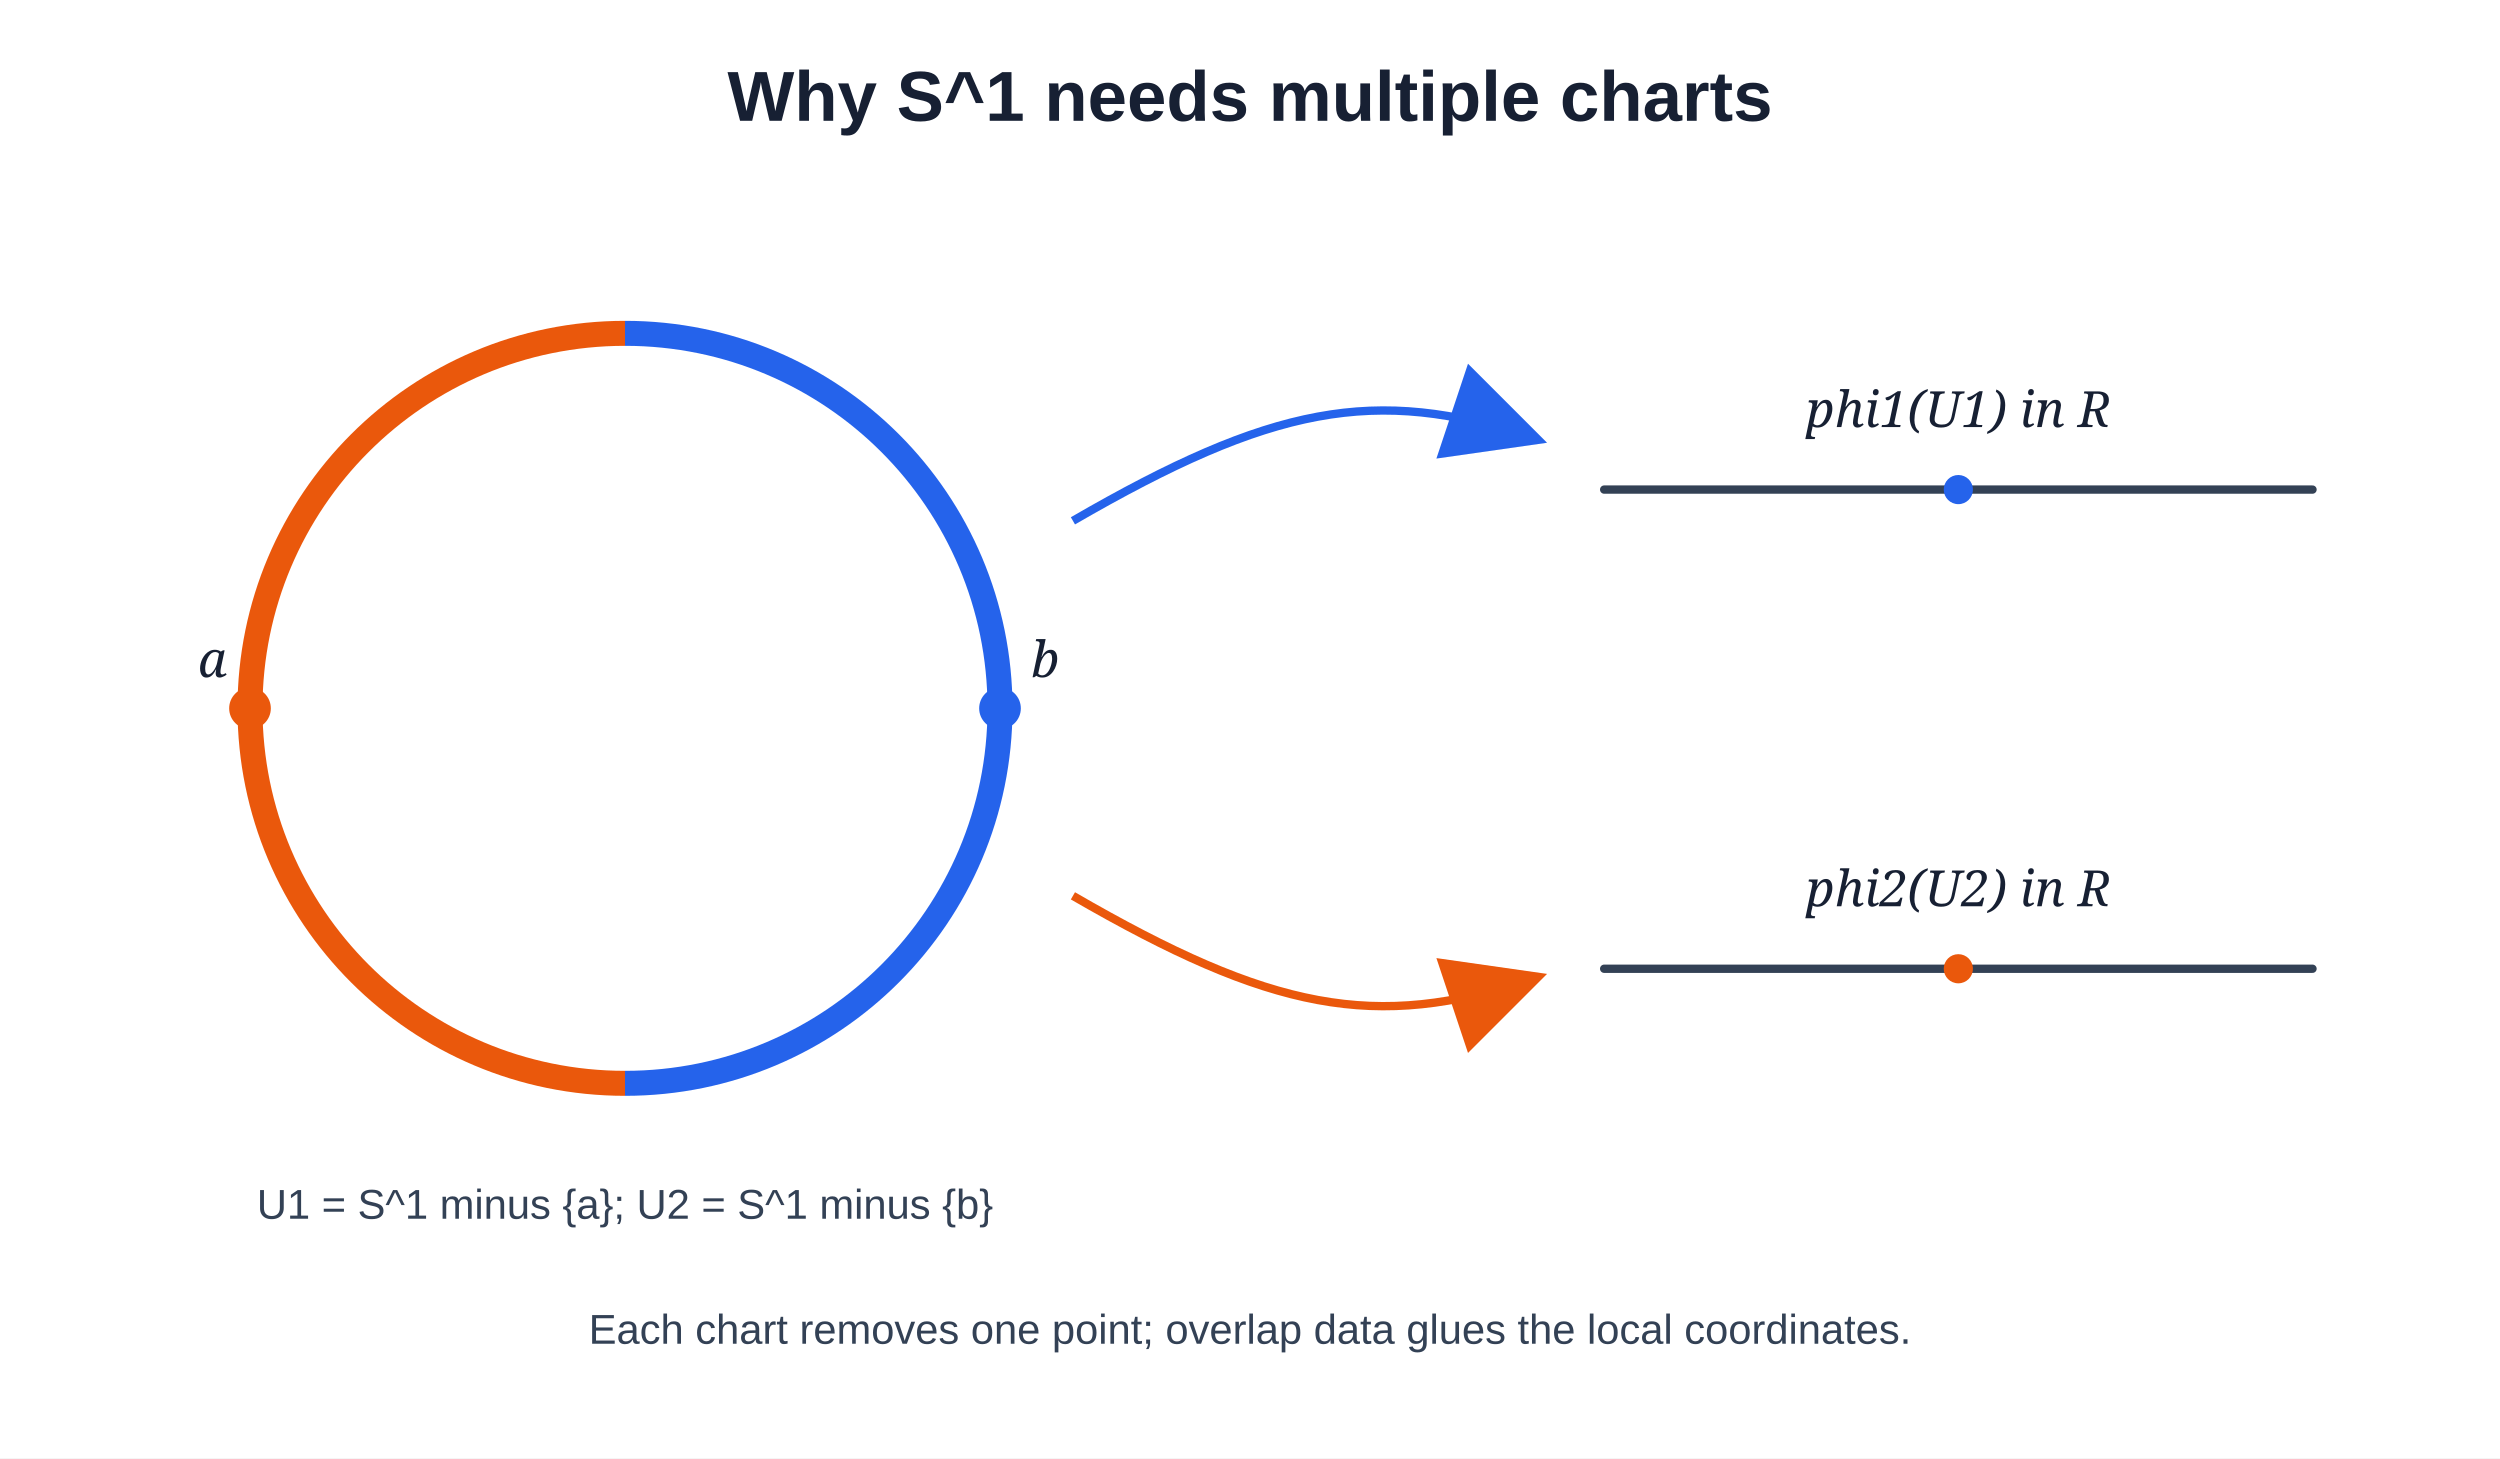
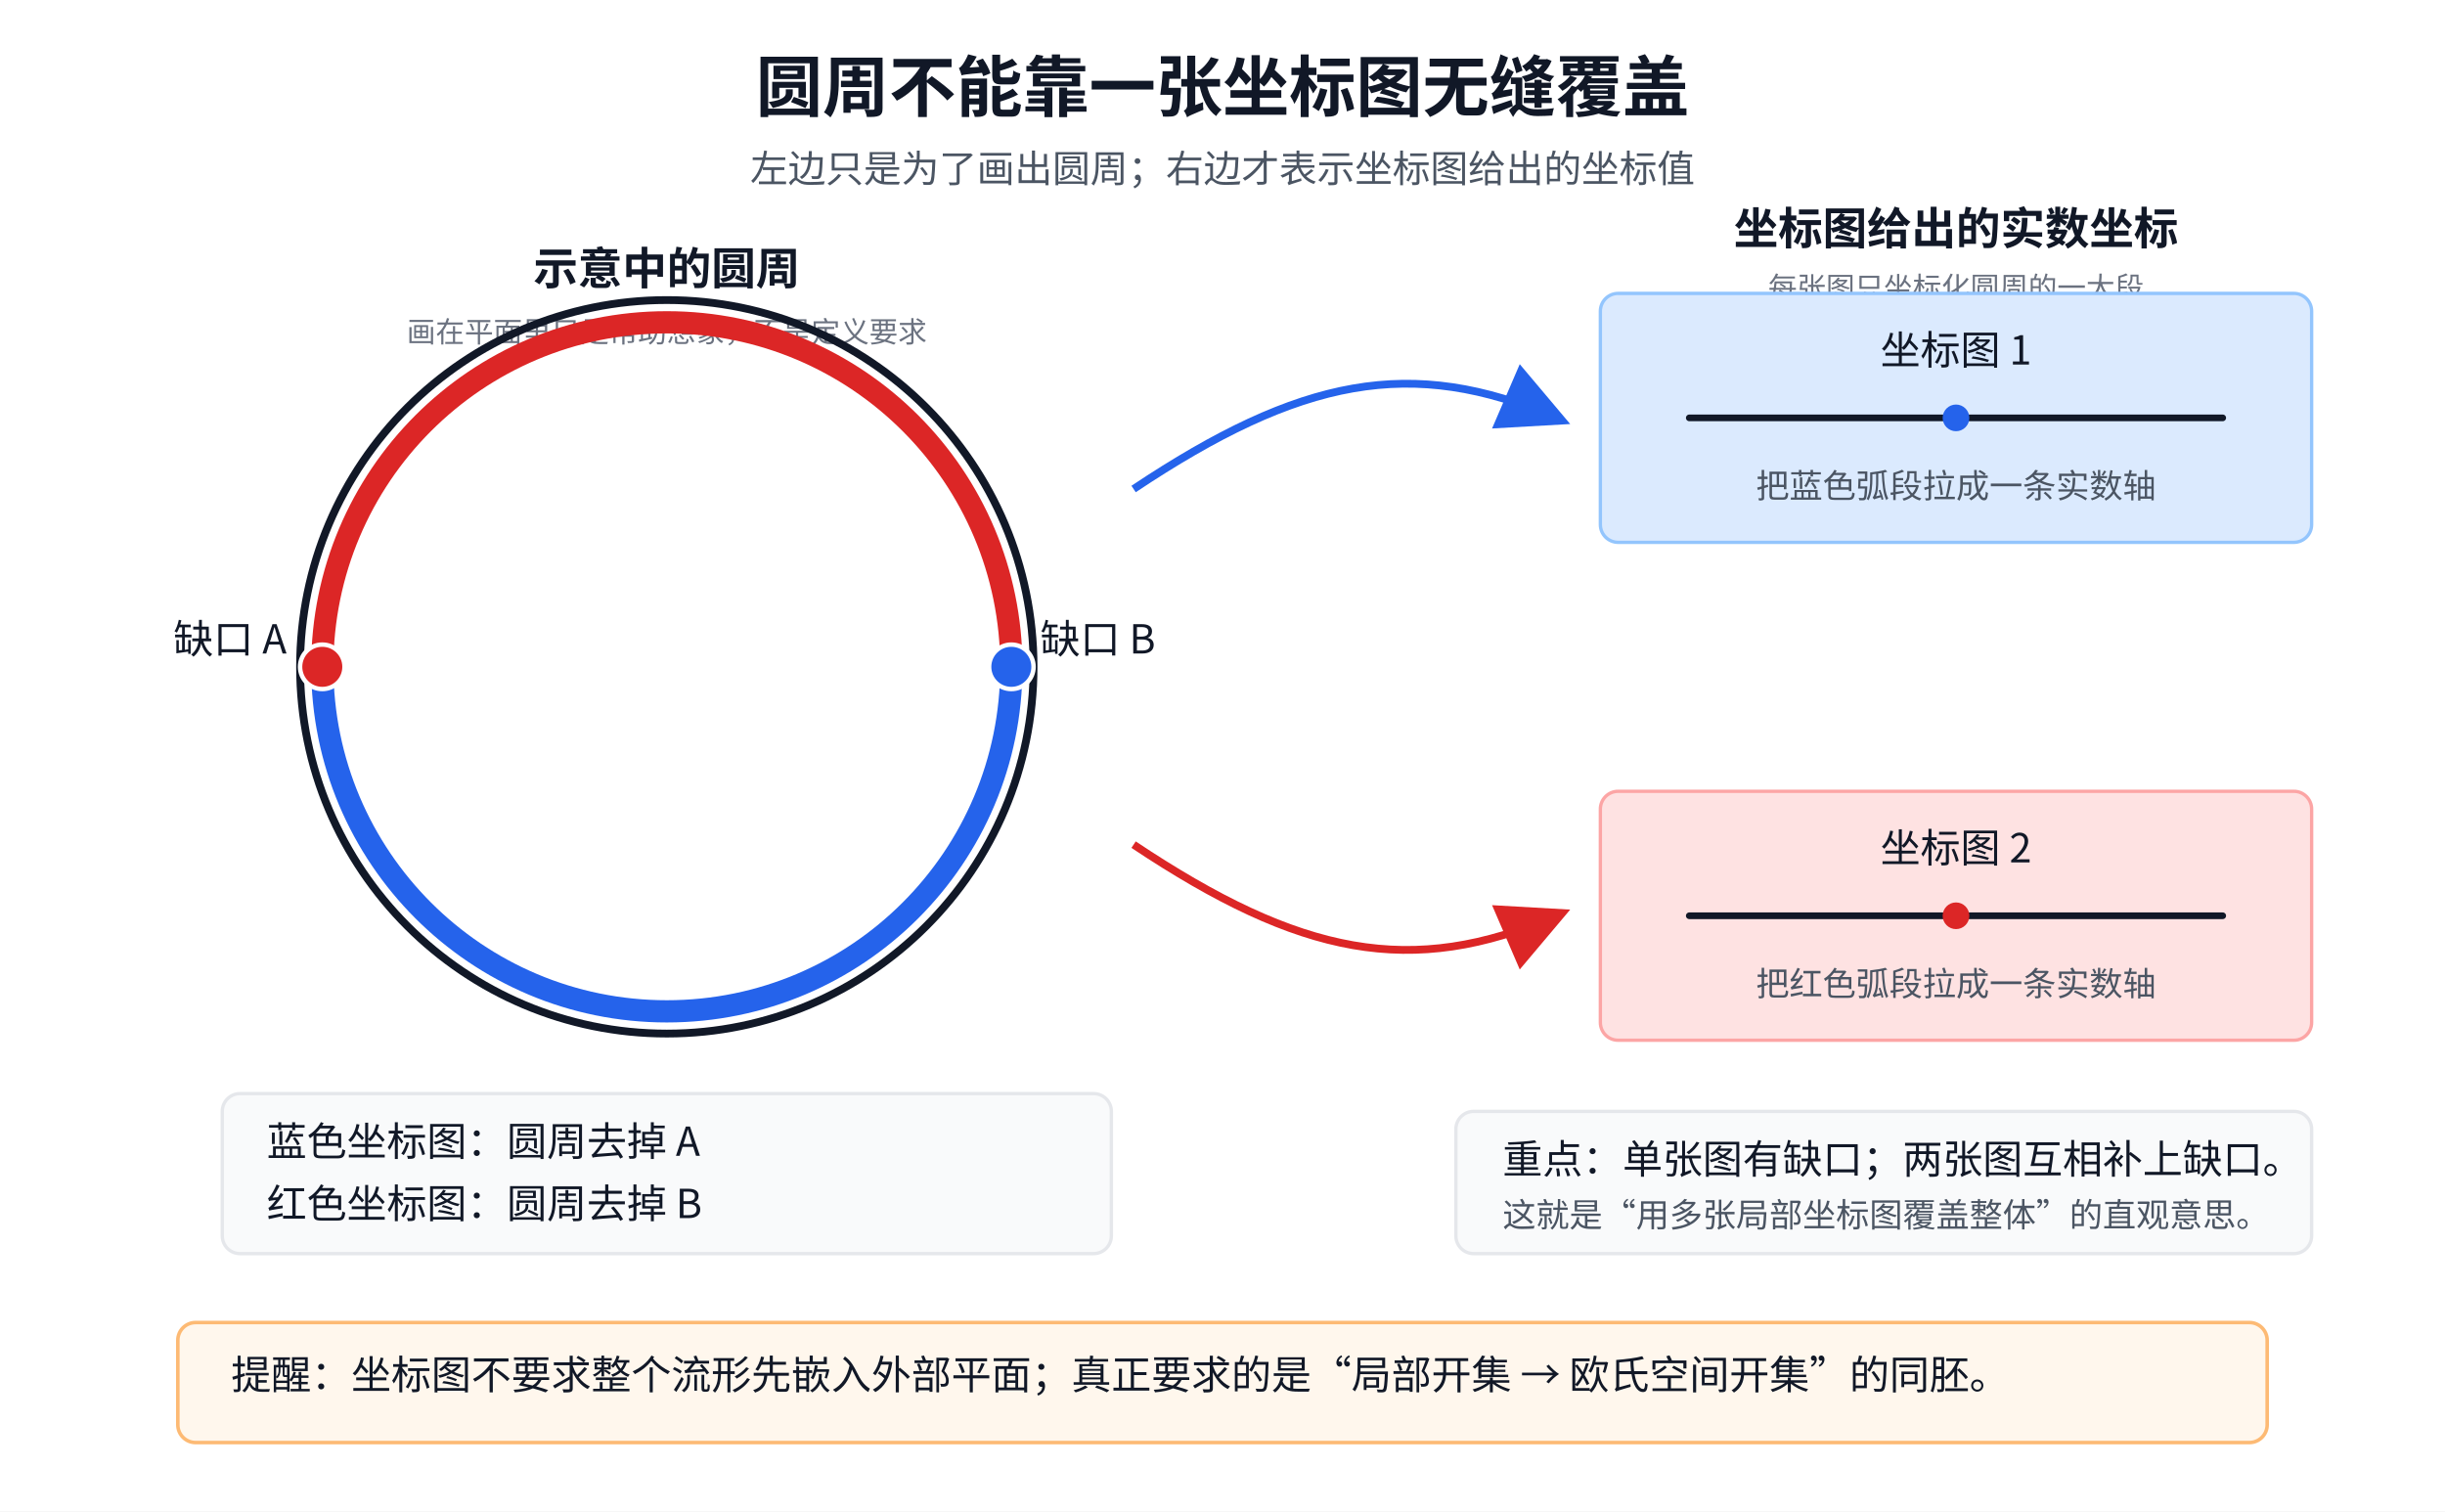
- <svg xmlns="http://www.w3.org/2000/svg" viewBox="0 0 1200 700" role="img" aria-labelledby="title desc">
+ <svg xmlns="http://www.w3.org/2000/svg" width="1100" height="680" viewBox="0 0 1100 680" role="img" aria-labelledby="title desc">
  <defs>
-     <marker id="b" markerWidth="12" markerHeight="12" refX="10" refY="6" orient="auto">
-       <path d="M0 0l12 6-12 6z" fill="#2563eb" />
+     <marker id="arrow-blue" markerWidth="9" markerHeight="9" refX="7" refY="4.5" orient="auto">
+       <path d="M0,0 L9,4.5 L0,9 Z" fill="#2563eb" />
    </marker>
-     <marker id="o" markerWidth="12" markerHeight="12" refX="10" refY="6" orient="auto">
-       <path d="M0 0l12 6-12 6z" fill="#ea580c" />
+     <marker id="arrow-red" markerWidth="9" markerHeight="9" refX="7" refY="4.5" orient="auto">
+       <path d="M0,0 L9,4.5 L0,9 Z" fill="#dc2626" />
    </marker>
-     <style>.t{font:700 34px Arial,sans-serif;fill:#172033}.s{font:20px Arial,sans-serif;fill:#334155}.m{font:italic 24px Georgia,serif;fill:#172033}.line{fill:none;stroke:#334155;stroke-width:4;stroke-linecap:round}</style>
+     <style>
+       .text { font-family: "Microsoft YaHei", "Noto Sans CJK SC", Arial, sans-serif; fill: #111827; }
+       .title { font-size: 30px; font-weight: 700; }
+       .subtitle { font-size: 17px; fill: #4b5563; }
+       .section { font-size: 20px; font-weight: 700; }
+       .label { font-size: 18px; }
+       .small { font-size: 15px; fill: #4b5563; }
+       .tiny { font-size: 13px; fill: #6b7280; }
+       .circle-base { fill: none; stroke: #111827; stroke-width: 3.5; }
+       .blue { fill: none; stroke: #2563eb; stroke-width: 10; stroke-linecap: round; }
+       .red { fill: none; stroke: #dc2626; stroke-width: 10; stroke-linecap: round; }
+       .axis { stroke: #111827; stroke-width: 3; stroke-linecap: round; }
+       .blue-soft { fill: #dbeafe; stroke: #93c5fd; stroke-width: 1.5; }
+       .red-soft { fill: #fee2e2; stroke: #fca5a5; stroke-width: 1.5; }
+       .point { stroke: #ffffff; stroke-width: 2; }
+       .note { fill: #f9fafb; stroke: #e5e7eb; stroke-width: 1.5; }
+       .warning { fill: #fff7ed; stroke: #fdba74; stroke-width: 1.6; }
+     </style>
  </defs>
-   <rect width="1200" height="700" fill="white" />
-   <text x="600" y="58" text-anchor="middle" class="t">Why S^1 needs multiple charts</text>
-   <circle cx="300" cy="340" r="180" class="line" />
-   <path d="M300 160A180 180 0 0 1 300 520" fill="none" stroke="#2563eb" stroke-width="12" />
-   <path d="M300 520A180 180 0 0 1 300 160" fill="none" stroke="#ea580c" stroke-width="12" />
-   <circle cx="120" cy="340" r="10" fill="#ea580c" />
-   <circle cx="480" cy="340" r="10" fill="#2563eb" />
-   <text x="95" y="325" class="m">a</text>
-   <text x="495" y="325" class="m">b</text>
-   <text x="300" y="585" text-anchor="middle" class="s">U1 = S^1 minus {a}; U2 = S^1 minus {b}</text>
-   <path d="M515 250C610 195 660 185 735 210" fill="none" stroke="#2563eb" stroke-width="4" marker-end="url(#b)" />
-   <path d="M515 430C610 485 660 495 735 470" fill="none" stroke="#ea580c" stroke-width="4" marker-end="url(#o)" />
-   <line x1="770" y1="235" x2="1110" y2="235" class="line" />
-   <line x1="770" y1="465" x2="1110" y2="465" class="line" />
-   <circle cx="940" cy="235" r="7" fill="#2563eb" />
-   <circle cx="940" cy="465" r="7" fill="#ea580c" />
-   <text x="940" y="205" text-anchor="middle" class="m">phi1(U1) in R</text>
-   <text x="940" y="435" text-anchor="middle" class="m">phi2(U2) in R</text>
-   <text x="600" y="645" text-anchor="middle" class="s">Each chart removes one point; overlap data glues the local coordinates.</text>
+   <rect width="1100" height="680" fill="#ffffff" />
+   <text x="550" y="50" text-anchor="middle" class="text title">圆周不能靠一张坐标图无缝覆盖</text>
+   <text x="550" y="82" text-anchor="middle" class="text subtitle">左边只是为了画出圆周；右边才表示坐标图给出的坐标值</text>
+   <text x="300" y="128" text-anchor="middle" class="text section">示意中的圆周</text>
+   <text x="300" y="154" text-anchor="middle" class="text tiny">画在平面里只是帮助想象，不是定义要求</text>
+   <circle cx="300" cy="300" r="165" class="circle-base" />
+   <path d="M455,300 A155,155 0 1 1 145,300" class="blue" />
+   <path d="M145,300 A155,155 0 1 1 455,300" class="red" />
+   <circle cx="145" cy="300" r="10" fill="#dc2626" class="point" />
+   <circle cx="455" cy="300" r="10" fill="#2563eb" class="point" />
+   <text x="78" y="294" class="text label">缺口 A</text>
+   <text x="468" y="294" class="text label">缺口 B</text>
+   <rect x="100" y="492" width="400" height="72" rx="8" class="note" />
+   <text x="120" y="520" class="text label">蓝色坐标图：圆周去掉 A</text>
+   <text x="120" y="548" class="text label">红色坐标图：圆周去掉 B</text>
+   <path d="M510,220 C585,170 635,160 700,188" fill="none" stroke="#2563eb" stroke-width="3.5" marker-end="url(#arrow-blue)" />
+   <path d="M510,380 C585,430 635,440 700,412" fill="none" stroke="#dc2626" stroke-width="3.5" marker-end="url(#arrow-red)" />
+   <text x="880" y="110" text-anchor="middle" class="text section">坐标图给出的实数坐标</text>
+   <text x="880" y="134" text-anchor="middle" class="text tiny">每张图只坐标化圆周的一大段</text>
+   <rect x="720" y="132" width="320" height="112" rx="8" class="blue-soft" />
+   <line x1="760" y1="188" x2="1000" y2="188" class="axis" />
+   <circle cx="880" cy="188" r="6" fill="#2563eb" />
+   <text x="880" y="164" text-anchor="middle" class="text label">坐标图 1</text>
+   <text x="880" y="224" text-anchor="middle" class="text small">把蓝色弧段拉成一条实数轴</text>
+   <rect x="720" y="356" width="320" height="112" rx="8" class="red-soft" />
+   <line x1="760" y1="412" x2="1000" y2="412" class="axis" />
+   <circle cx="880" cy="412" r="6" fill="#dc2626" />
+   <text x="880" y="388" text-anchor="middle" class="text label">坐标图 2</text>
+   <text x="880" y="448" text-anchor="middle" class="text small">把红色弧段拉成一条实数轴</text>
+   <rect x="655" y="500" width="385" height="64" rx="8" class="note" />
+   <text x="676" y="528" class="text label">重点：单张图有缺口；两张图互相补上缺口。</text>
+   <text x="676" y="552" class="text small">这就是“用多张局部坐标图覆盖整体”的直观意思。</text>
+   <rect x="80" y="595" width="940" height="54" rx="8" class="warning" />
+   <text x="104" y="625" class="text label">提醒：坐标图不要求整个流形先嵌入外部平面；真正要求的是“局部开集 → 欧氏空间开集”的同胚。</text>
</svg>
